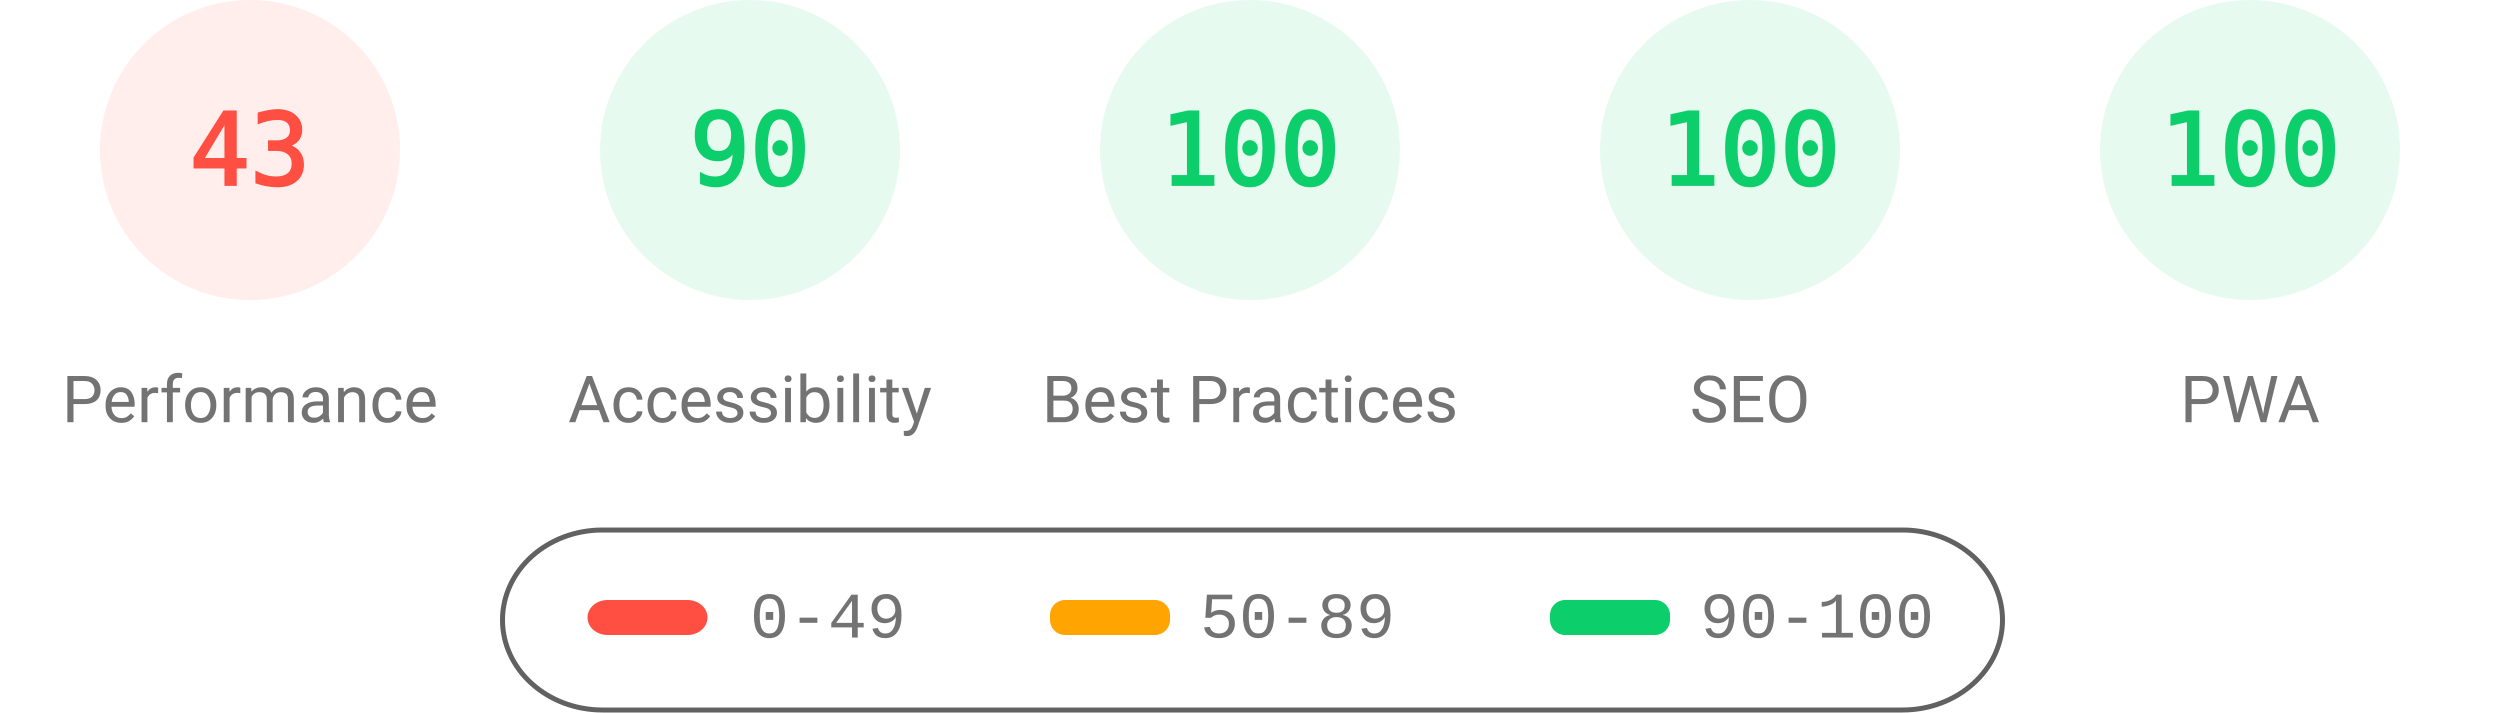
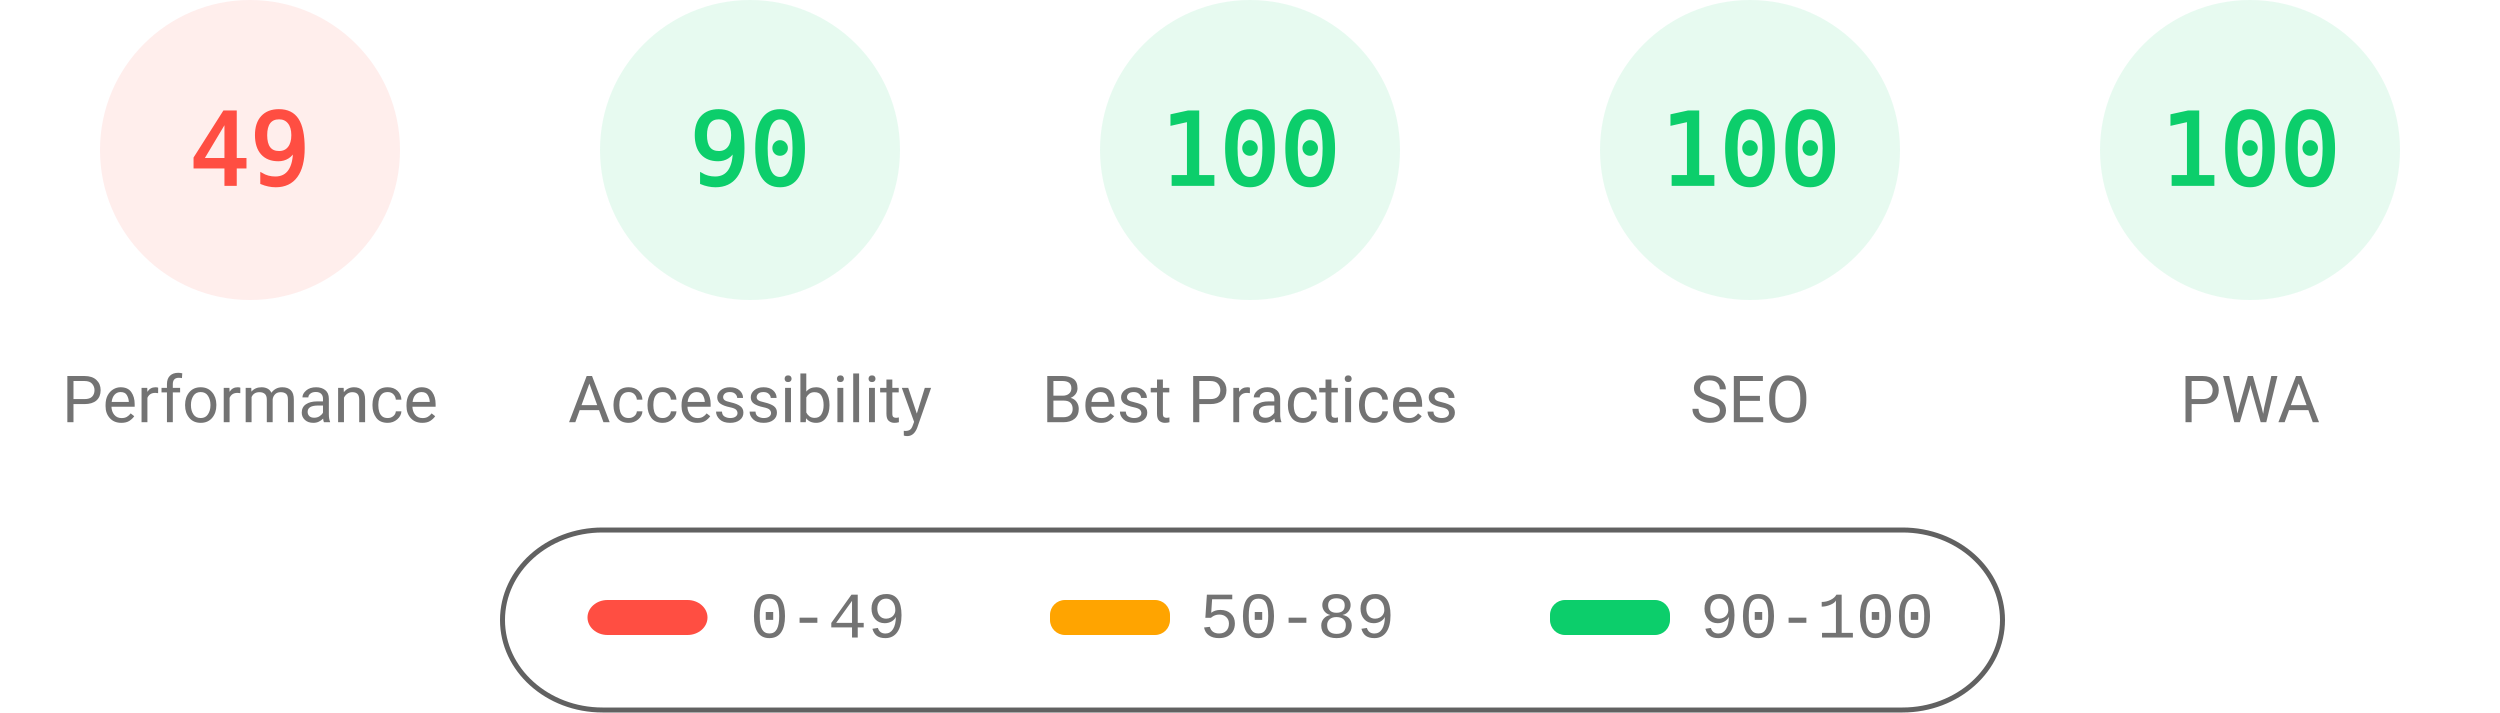
<svg xmlns="http://www.w3.org/2000/svg" fill="none" width="1000" height="285">
  <style>.gauge-base{opacity:.1}.gauge-arc{fill:none;animation-delay:250ms;stroke-linecap:round;transform:rotate(-90deg);transform-origin:100px 60px;animation:load-gauge 1s ease forwards}.guage-text{font-size:40px;font-family:monospace;text-align:center}.guage-red{color:#ff4e42;fill:#ff4e42;stroke:#ff4e42}.guage-orange{color:#ffa400;fill:#ffa400;stroke:#ffa400}.guage-green{color:#0cce6b;fill:#0cce6b;stroke:#0cce6b}.guage-undefined{color:#5c5c5c;fill:#5c5c5c;stroke:#5c5c5c}.guage-title{color:#737373;fill:#737373;stroke:none;font-size:26px;line-height:26px;font-family:Roboto,Halvetica,Arial,sans-serif}@keyframes load-gauge{from{stroke-dasharray:0 352.858}}</style>
  <svg class="guage-div guage-perf guage-red" viewBox="0 0 200 200" width="200" height="200">
    <circle class="gauge-base" r="56" cx="100" cy="60" stroke-width="8" />
-     <circle class="gauge-arc guage-arc-1" r="56" cx="100" cy="60" stroke-width="8" style="stroke-dasharray:151.299,351.858" />
-     <text class="guage-text" x="100" y="60" alignment-baseline="central" dominant-baseline="central" text-anchor="middle">43</text>
+     <circle class="gauge-arc guage-arc-1" r="56" cx="100" cy="60" stroke-width="8" style="stroke-dasharray:172.41,351.858" />
+     <text class="guage-text" x="100" y="60" alignment-baseline="central" dominant-baseline="central" text-anchor="middle">49</text>
    <text class="guage-title" x="100" y="160" alignment-baseline="central" dominant-baseline="central" text-anchor="middle">Performance</text>
  </svg>
  <svg class="guage-div guage-acc guage-green" viewBox="0 0 200 200" width="200" height="200" x="200">
    <circle class="gauge-base" r="56" cx="100" cy="60" stroke-width="8" />
    <circle class="gauge-arc guage-arc-2" r="56" cx="100" cy="60" stroke-width="8" style="stroke-dasharray:316.672,351.858" />
    <text class="guage-text" x="100" y="60" alignment-baseline="central" dominant-baseline="central" text-anchor="middle">90</text>
    <text class="guage-title" x="100" y="160" alignment-baseline="central" dominant-baseline="central" text-anchor="middle">Accessibility</text>
  </svg>
  <svg class="guage-div guage-best guage-green" viewBox="0 0 200 200" width="200" height="200" x="400">
    <circle class="gauge-base" r="56" cx="100" cy="60" stroke-width="8" />
    <circle class="gauge-arc guage-arc-3" r="56" cx="100" cy="60" stroke-width="8" style="stroke-dasharray:351.858,351.858" />
    <text class="guage-text" x="100" y="60" alignment-baseline="central" dominant-baseline="central" text-anchor="middle">100</text>
    <text class="guage-title" x="100" y="160" alignment-baseline="central" dominant-baseline="central" text-anchor="middle">Best Practices</text>
  </svg>
  <svg class="guage-div guage-seo guage-green" viewBox="0 0 200 200" width="200" height="200" x="600">
    <circle class="gauge-base" r="56" cx="100" cy="60" stroke-width="8" />
    <circle class="gauge-arc guage-arc-4" r="56" cx="100" cy="60" stroke-width="8" style="stroke-dasharray:351.858,351.858" />
    <text class="guage-text" x="100" y="60" alignment-baseline="central" dominant-baseline="central" text-anchor="middle">100</text>
    <text class="guage-title" x="100" y="160" alignment-baseline="central" dominant-baseline="central" text-anchor="middle">SEO</text>
  </svg>
  <svg class="guage-div guage-pwa guage-green" viewBox="0 0 200 200" width="200" height="200" x="800">
    <circle class="gauge-base" r="56" cx="100" cy="60" stroke-width="8" />
    <circle class="gauge-arc guage-arc-4" r="56" cx="100" cy="60" stroke-width="8" style="stroke-dasharray:351.858,351.858" />
    <text class="guage-text" x="100" y="60" alignment-baseline="central" dominant-baseline="central" text-anchor="middle">100</text>
    <text class="guage-title" x="100" y="160" alignment-baseline="central" dominant-baseline="central" text-anchor="middle">PWA</text>
  </svg>
  <svg width="604" height="76" x="200" y="210">
    <path fill="none" id="canvas_background" d="M-1-1h604v80H-1z" />
    <rect fill-opacity="0" stroke="#616161" stroke-width="2" rx="40" id="svg_2" height="72" width="600" y="2" x="1" fill="#000" />
    <rect stroke="#000" rx="8" id="svg_3" height="14" width="48" y="30" x="35" stroke-opacity="null" stroke-width="0" fill="#ff4e42" />
    <rect stroke="#000" rx="6" id="svg_4" height="14" width="48" y="30" x="220" stroke-opacity="null" stroke-width="0" fill="#ffa400" />
    <rect stroke="#000" rx="6" id="svg_5" height="14" width="48" y="30" x="420" stroke-opacity="null" stroke-width="0" fill="#0cce6b" />
    <text xml:space="preserve" text-anchor="start" font-family="'Courier New', Courier, monospace" font-size="26" id="svg_6" y="45" x="100" stroke-opacity="null" stroke-width="0" stroke="#000" fill="#737373">0-49</text>
    <text xml:space="preserve" text-anchor="start" font-family="'Courier New', Courier, monospace" font-size="26" id="svg_7" y="45" x="280" stroke-opacity="null" stroke-width="0" stroke="#000" fill="#737373">50-89</text>
    <text xml:space="preserve" text-anchor="start" font-family="'Courier New', Courier, monospace" font-size="26" id="svg_8" y="45" x="480" stroke-opacity="null" stroke-width="0" stroke="#000" fill="#737373">90-100</text>
  </svg>
</svg>
